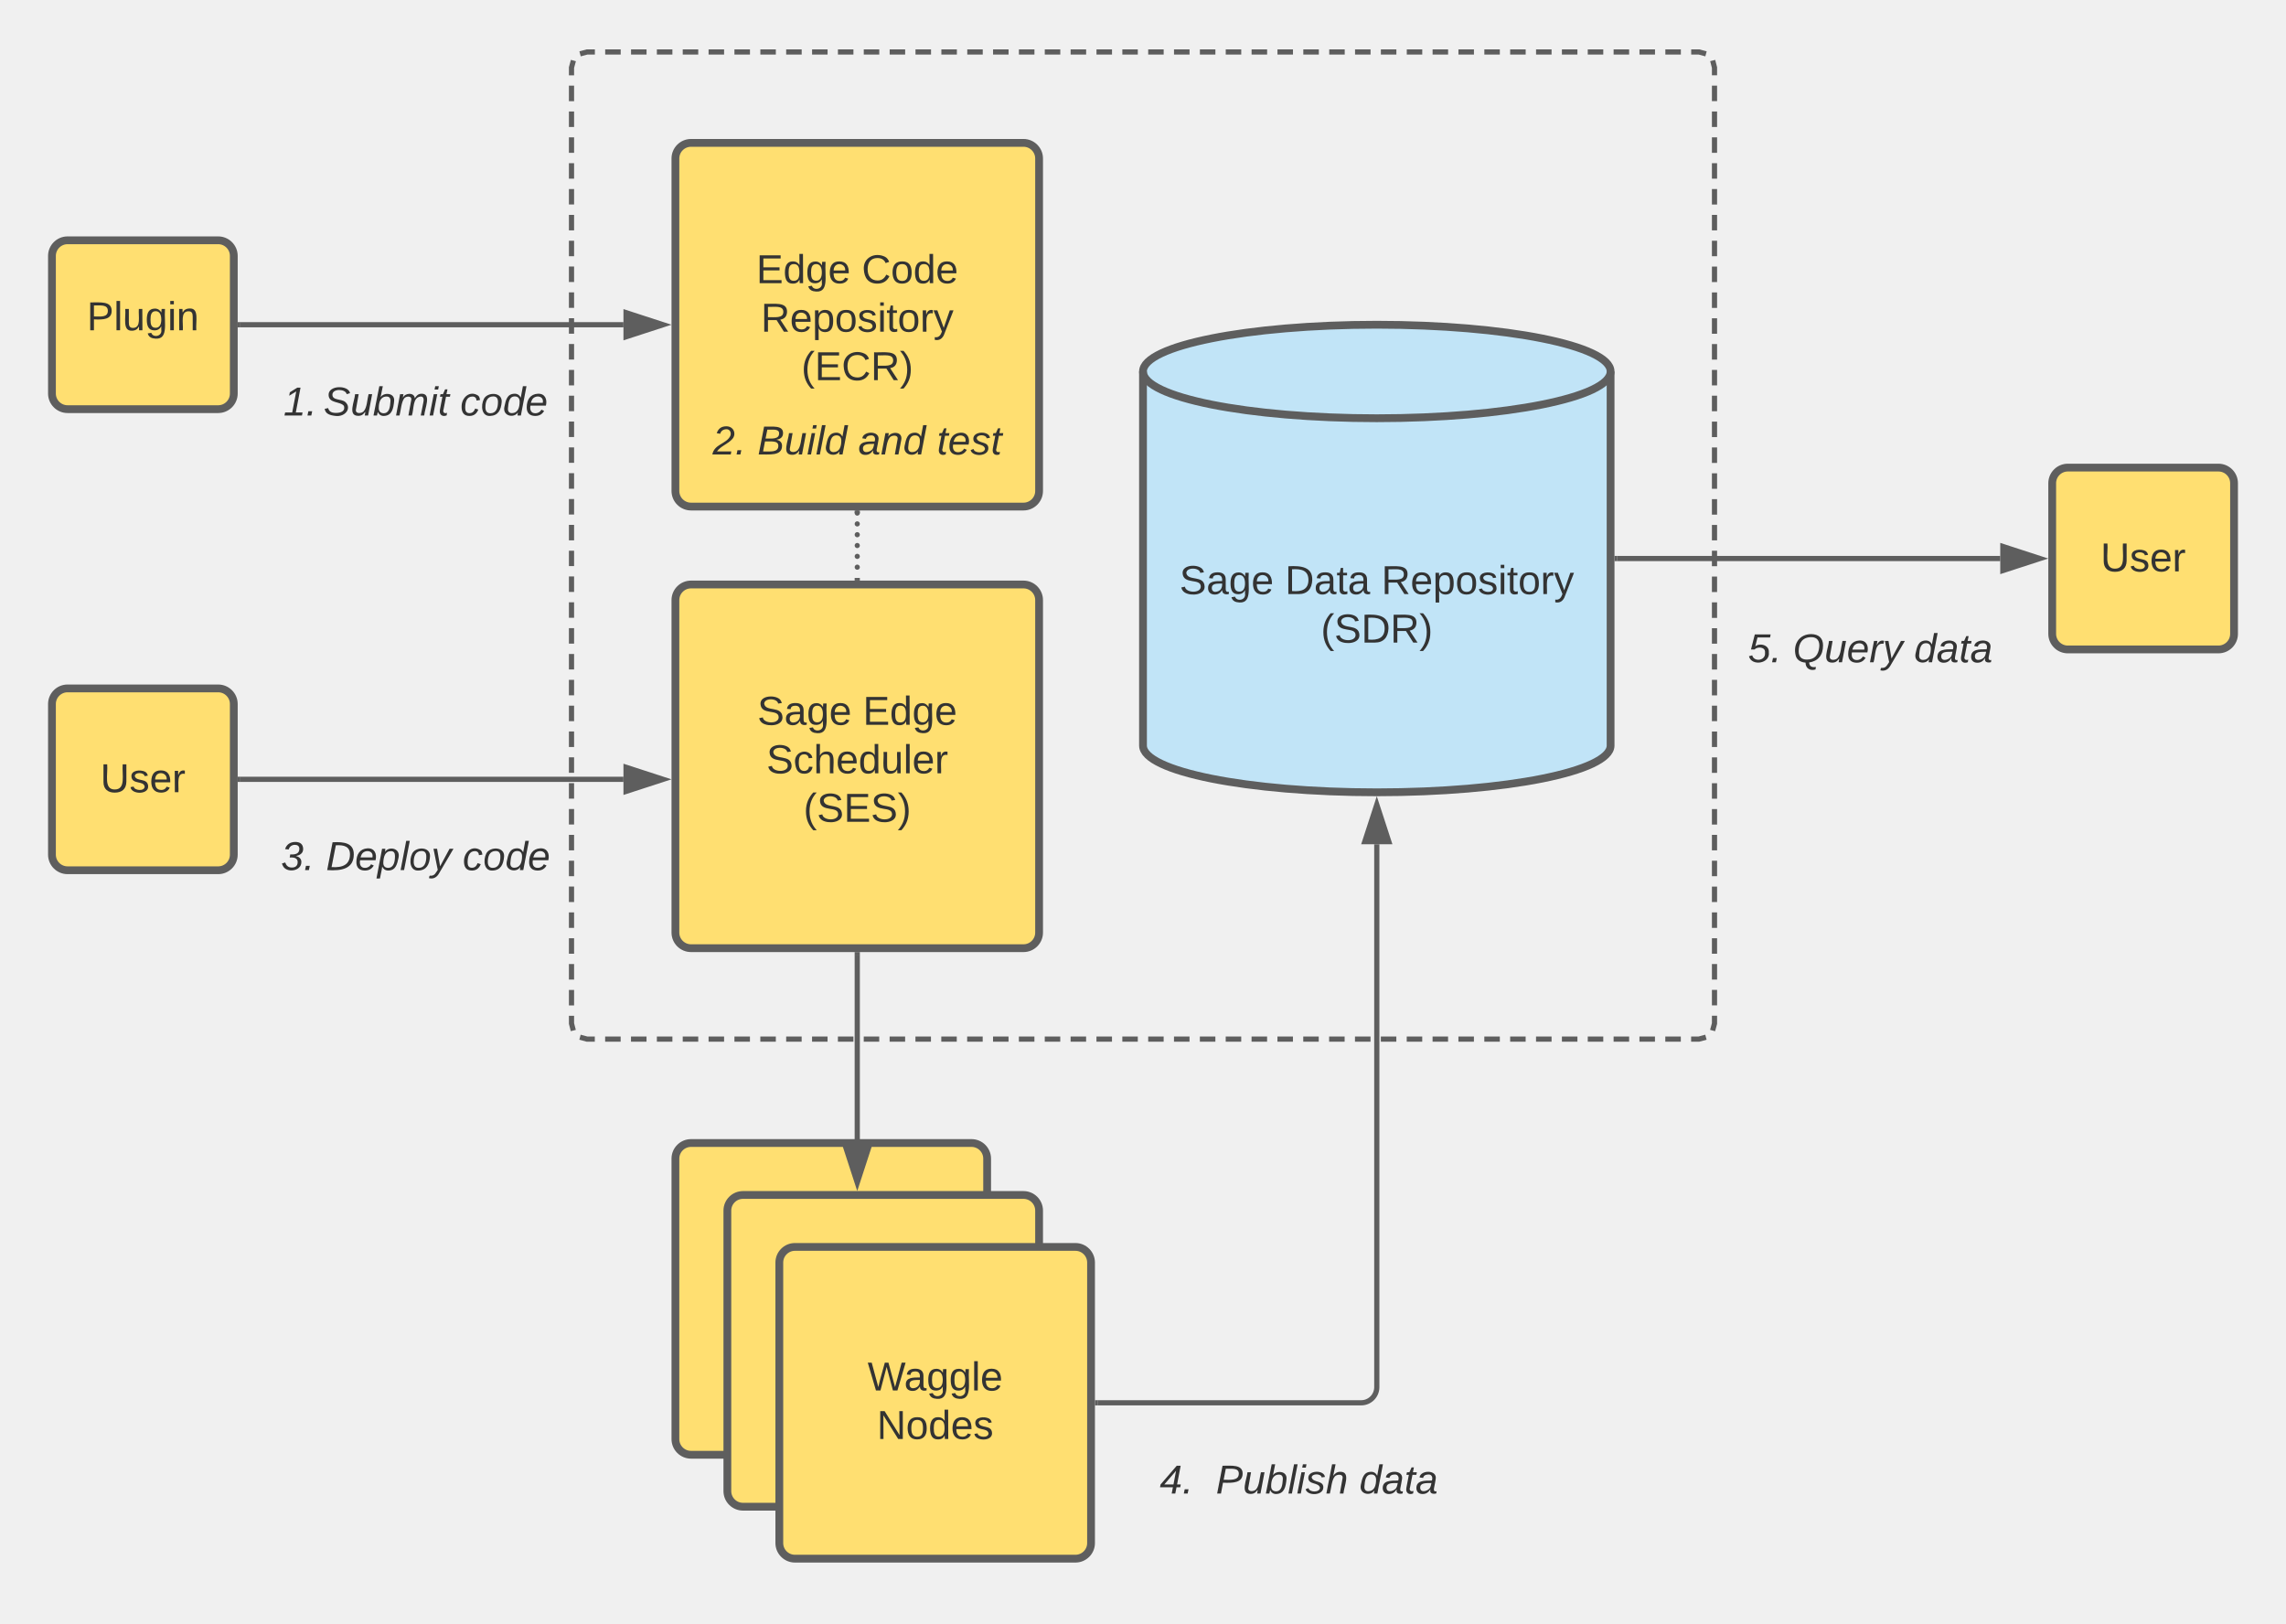
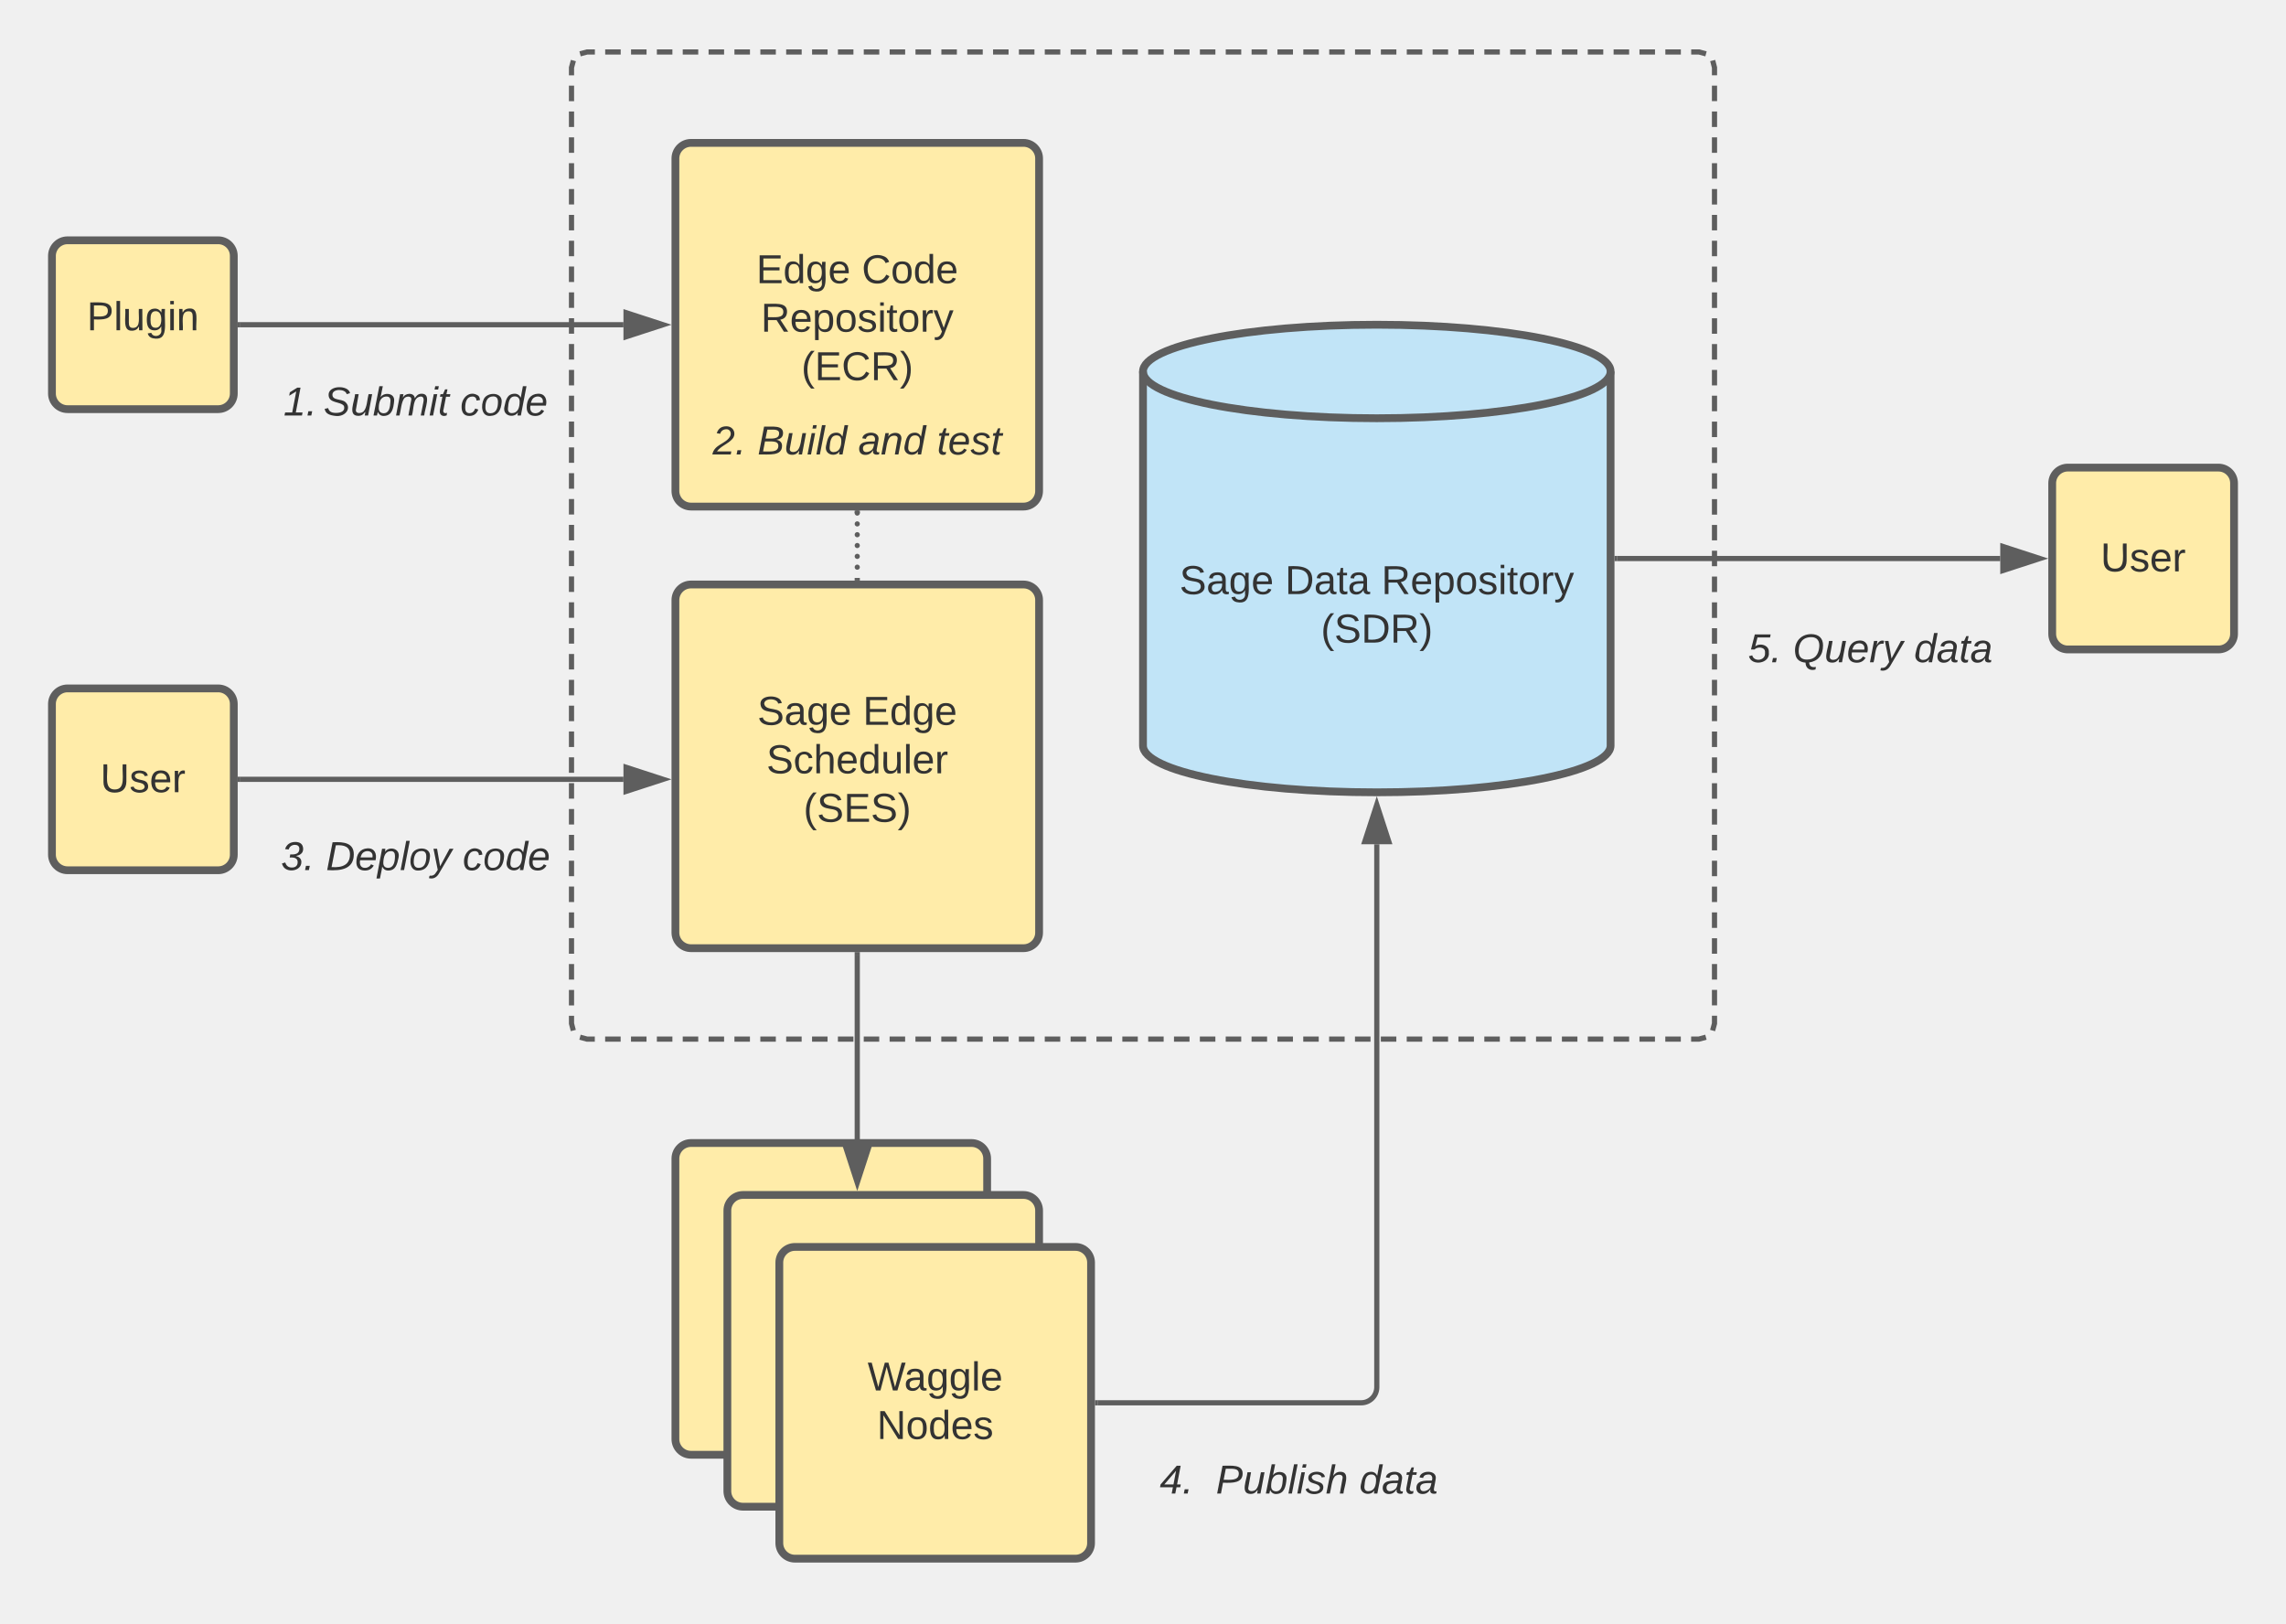
<svg xmlns="http://www.w3.org/2000/svg" xmlns:ns1="lucid" xmlns:xlink="http://www.w3.org/1999/xlink" width="880" height="625">
  <g transform="translate(-60 -60)" ns1:page-tab-id="0_0">
    <path d="M280 86c0-3.3 2.7-6 6-6h428c3.3 0 6 2.7 6 6v368c0 3.3-2.7 6-6 6H286c-3.3 0-6-2.7-6-6z" fill-opacity="0" />
    <path d="M283.3 80.73L286 80h3m3.97 0h5.97m3.98 0h5.97m3.97 0h5.98m3.98 0h5.97m3.98 0h5.97m3.98 0h5.98m4 0h5.96m3.98 0h5.97m4 0h5.97m3.98 0h5.97m3.98 0h5.97m4 0h5.96m3.98 0h5.98m3.98 0h5.97m4 0h5.96m3.97 0h5.97m3.98 0h5.98m3.98 0h5.97m3.98 0h5.97m3.98 0h5.98m3.98 0H498m4 0h5.96m3.98 0h5.98m3.98 0h5.97m3.98 0h5.97m3.98 0h5.98m3.98 0h5.97m3.98 0h5.98m4 0h5.96m3.98 0h5.97m3.97 0h5.97m4 0h5.96m3.98 0h5.97m3.98 0h5.97m4 0h5.96m3.98 0h5.97m4 0h5.97m3.98 0h5.97m3.98 0h5.97m3.98 0h5.98m3.98 0h5.98m3.98 0h5.97m3.98 0h3l2.7.73m2.57 2.57L720 86v2.98m0 3.98v5.97m0 3.98v5.98m0 3.97v5.97m0 3.98v5.97m0 3.98v5.96m0 4v5.96m0 3.98v5.97m0 3.98v5.97m0 3.98v5.97m0 3.98v5.96m0 3.98v5.97m0 3.97v5.97m0 3.97v5.98m0 3.98v5.97m0 3.98v5.97m0 3.98v5.97m0 3.98v5.96m0 3.98V268m0 4v5.96m0 3.98v5.96m0 3.98v5.97m0 3.98v5.96m0 3.97v5.97m0 3.98v5.97m0 3.96v5.97m0 3.98v5.98m0 3.98v5.96m0 3.98v5.97m0 3.98v5.97m0 3.97v5.96m0 3.98v5.97m0 4v5.95m0 3.98v5.97m0 3.98v5.97m0 3.97v5.97m0 3.97v5.97m0 3.98V454l-.73 2.7m-2.57 2.57l-2.7.73h-3m-3.97 0h-5.97m-3.98 0h-5.97m-3.97 0h-5.98m-3.98 0h-5.97m-3.98 0h-5.97m-3.98 0h-5.98m-4 0h-5.96m-3.98 0h-5.97m-4 0h-5.97m-3.98 0h-5.97m-3.98 0h-5.97m-4 0h-5.96m-3.98 0h-5.98m-3.98 0h-5.97m-4 0h-5.96m-3.97 0h-5.97m-3.98 0h-5.98m-3.98 0h-5.97m-3.98 0h-5.97m-3.98 0h-5.98m-3.98 0H502m-4 0h-5.96m-3.98 0h-5.98m-3.98 0h-5.97m-3.98 0h-5.97m-3.98 0h-5.98m-3.98 0h-5.97m-3.98 0h-5.98m-4 0h-5.96m-3.98 0h-5.97m-3.97 0h-5.97m-4 0h-5.96m-3.98 0h-5.97m-3.98 0h-5.97m-4 0h-5.96m-3.98 0h-5.97m-4 0h-5.97m-3.98 0h-5.97m-3.98 0h-5.97m-3.98 0h-5.98m-3.98 0h-5.98m-3.98 0h-5.97m-3.98 0h-3l-2.7-.73m-2.57-2.57L280 454v-2.98m0-3.98v-5.97m0-3.98v-5.98m0-3.97v-5.97m0-3.98v-5.97m0-3.98v-5.96m0-4v-5.96m0-3.98v-5.97m0-3.98v-5.97m0-3.98v-5.97m0-3.98v-5.96m0-3.98v-5.97m0-3.97v-5.97m0-3.97v-5.98m0-3.98v-5.97m0-3.98v-5.97m0-3.98v-5.97m0-3.98v-5.96m0-3.98V272m0-4v-5.96m0-3.98v-5.96m0-3.98v-5.97m0-3.98v-5.96m0-3.97v-5.97m0-3.98v-5.97m0-3.96v-5.97m0-3.98v-5.98m0-3.98v-5.96m0-3.98v-5.97m0-3.98v-5.97m0-3.97v-5.96m0-3.98v-5.97m0-4v-5.95m0-3.98v-5.97m0-3.98v-5.97m0-3.97v-5.97m0-3.97v-5.97m0-3.98V86l.73-2.7" stroke="#5e5e5e" stroke-width="2" fill="none" />
-     <path d="M320 506c0-3.3 2.7-6 6-6h108c3.3 0 6 2.7 6 6v108c0 3.3-2.7 6-6 6H326c-3.3 0-6-2.7-6-6z" stroke="#5e5e5e" stroke-width="3" fill="#ffdf71" />
+     <path d="M320 506c0-3.3 2.7-6 6-6h108c3.3 0 6 2.7 6 6v108c0 3.3-2.7 6-6 6H326c-3.3 0-6-2.7-6-6z" stroke="#5e5e5e" stroke-width="3" fill="#ffeca9" />
    <use xlink:href="#a" transform="matrix(1,0,0,1,325,505) translate(34.66049 59.02778)" />
-     <path d="M340 526c0-3.3 2.7-6 6-6h108c3.3 0 6 2.7 6 6v108c0 3.3-2.7 6-6 6H346c-3.3 0-6-2.7-6-6z" stroke="#5e5e5e" stroke-width="3" fill="#ffdf71" />
+     <path d="M340 526c0-3.3 2.7-6 6-6h108c3.3 0 6 2.7 6 6v108c0 3.3-2.7 6-6 6H346c-3.3 0-6-2.7-6-6z" stroke="#5e5e5e" stroke-width="3" fill="#ffeca9" />
    <use xlink:href="#a" transform="matrix(1,0,0,1,345,525) translate(34.66049 59.02778)" />
    <path d="M680 347c0 9.94-40.3 18-90 18s-90-8.06-90-18V203c0-9.94 40.3-18 90-18s90 8.06 90 18z" stroke="#5e5e5e" stroke-width="3" fill="#c1e4f7" />
    <path d="M680 203c0 9.94-40.3 18-90 18s-90-8.06-90-18" stroke="#5e5e5e" stroke-width="3" fill="none" />
    <use xlink:href="#b" transform="matrix(1,0,0,1,505,226) translate(9.037037 62.69444)" />
    <use xlink:href="#c" transform="matrix(1,0,0,1,505,226) translate(49.65432 62.69444)" />
    <use xlink:href="#d" transform="matrix(1,0,0,1,505,226) translate(86.7716 62.69444)" />
    <use xlink:href="#e" transform="matrix(1,0,0,1,505,226) translate(63.48148 81.36111)" />
-     <path d="M360 546c0-3.3 2.7-6 6-6h108c3.3 0 6 2.7 6 6v108c0 3.3-2.7 6-6 6H366c-3.3 0-6-2.7-6-6z" stroke="#5e5e5e" stroke-width="3" fill="#ffdf71" />
+     <path d="M360 546c0-3.3 2.7-6 6-6h108c3.3 0 6 2.7 6 6v108c0 3.3-2.7 6-6 6H366c-3.3 0-6-2.7-6-6z" stroke="#5e5e5e" stroke-width="3" fill="#ffeca9" />
    <use xlink:href="#f" transform="matrix(1,0,0,1,365,545) translate(28.96605 50.25694)" />
    <use xlink:href="#g" transform="matrix(1,0,0,1,365,545) translate(32.55247 68.92361)" />
-     <path d="M80 158.5c0-3.3 2.7-6 6-6h58c3.3 0 6 2.7 6 6v53c0 3.3-2.7 6-6 6H86c-3.3 0-6-2.7-6-6z" stroke="#5e5e5e" stroke-width="3" fill="#ffdf71" />
+     <path d="M80 158.5c0-3.3 2.7-6 6-6h58c3.3 0 6 2.7 6 6v53c0 3.3-2.7 6-6 6H86c-3.3 0-6-2.7-6-6z" stroke="#5e5e5e" stroke-width="3" fill="#ffeca9" />
    <use xlink:href="#h" transform="matrix(1,0,0,1,85,157.5) translate(8.438272 29.63194)" />
-     <path d="M80 331c0-3.3 2.7-6 6-6h58c3.3 0 6 2.7 6 6v58c0 3.3-2.7 6-6 6H86c-3.3 0-6-2.7-6-6z" stroke="#5e5e5e" stroke-width="3" fill="#ffdf71" />
+     <path d="M80 331c0-3.3 2.7-6 6-6h58c3.3 0 6 2.7 6 6v58c0 3.3-2.7 6-6 6H86c-3.3 0-6-2.7-6-6z" stroke="#5e5e5e" stroke-width="3" fill="#ffeca9" />
    <use xlink:href="#i" transform="matrix(1,0,0,1,85,330) translate(13.62346 34.94444)" />
    <path d="M140 191c0-3.3 2.7-6 6-6h148c3.3 0 6 2.7 6 6v53c0 3.3-2.7 6-6 6H146c-3.3 0-6-2.7-6-6z" stroke="#000" stroke-opacity="0" stroke-width="3" fill="#fff" fill-opacity="0" />
    <use xlink:href="#j" transform="matrix(1,0,0,1,145,190) translate(24.11728 29.94444)" />
    <use xlink:href="#k" transform="matrix(1,0,0,1,145,190) translate(35.2284 29.94444)" />
    <use xlink:href="#l" transform="matrix(1,0,0,1,145,190) translate(39.54938 29.94444)" />
    <use xlink:href="#m" transform="matrix(1,0,0,1,145,190) translate(92.17901 29.94444)" />
-     <path d="M320 121c0-3.3 2.7-6 6-6h128c3.3 0 6 2.7 6 6v128c0 3.3-2.7 6-6 6H326c-3.3 0-6-2.7-6-6z" stroke="#5e5e5e" stroke-width="3" fill="#ffdf71" />
+     <path d="M320 121c0-3.3 2.7-6 6-6h128c3.3 0 6 2.7 6 6v128c0 3.3-2.7 6-6 6H326c-3.3 0-6-2.7-6-6z" stroke="#5e5e5e" stroke-width="3" fill="#ffeca9" />
    <use xlink:href="#n" transform="matrix(1,0,0,1,325,120) translate(26.13272 49.00694)" />
    <use xlink:href="#o" transform="matrix(1,0,0,1,325,120) translate(66.75 49.00694)" />
    <use xlink:href="#p" transform="matrix(1,0,0,1,325,120) translate(27.90432 67.67361)" />
    <use xlink:href="#q" transform="matrix(1,0,0,1,325,120) translate(43.48148 86.34028)" />
-     <path d="M320 291c0-3.3 2.7-6 6-6h128c3.3 0 6 2.7 6 6v128c0 3.3-2.7 6-6 6H326c-3.3 0-6-2.7-6-6z" stroke="#5e5e5e" stroke-width="3" fill="#ffdf71" />
+     <path d="M320 291c0-3.3 2.7-6 6-6h128c3.3 0 6 2.7 6 6v128c0 3.3-2.7 6-6 6H326c-3.3 0-6-2.7-6-6z" stroke="#5e5e5e" stroke-width="3" fill="#ffeca9" />
    <use xlink:href="#b" transform="matrix(1,0,0,1,325,290) translate(26.54321 49.00694)" />
    <use xlink:href="#r" transform="matrix(1,0,0,1,325,290) translate(67.16049 49.00694)" />
    <use xlink:href="#s" transform="matrix(1,0,0,1,325,290) translate(30.04321 67.67361)" />
    <use xlink:href="#t" transform="matrix(1,0,0,1,325,290) translate(44.30247 86.34028)" />
    <path d="M482.5 600H584c3.3 0 6-2.7 6-6V385" stroke="#5e5e5e" stroke-width="2" fill="none" />
    <path d="M482.53 601h-1.03v-2h1.03z" fill="#5e5e5e" />
    <path d="M590 369.74l4.64 14.26h-9.28z" stroke="#5e5e5e" stroke-width="2" fill="#5e5e5e" />
    <path d="M152.5 185H300" stroke="#5e5e5e" stroke-width="2" fill="none" />
    <path d="M152.53 186h-1.03v-2h1.03z" fill="#5e5e5e" />
    <path d="M315.26 185L301 189.64v-9.28z" stroke="#5e5e5e" stroke-width="2" fill="#5e5e5e" />
    <path d="M390 427.5V500" stroke="#5e5e5e" stroke-width="2" fill="none" />
    <path d="M391 427.53h-2v-1.03h2z" fill="#5e5e5e" />
    <path d="M390 515.26L385.36 501h9.28z" stroke="#5e5e5e" stroke-width="2" fill="#5e5e5e" />
    <path d="M152.5 360H300" stroke="#5e5e5e" stroke-width="2" fill="none" />
    <path d="M152.53 361h-1.03v-2h1.03z" fill="#5e5e5e" />
    <path d="M315.26 360L301 364.64v-9.28z" stroke="#5e5e5e" stroke-width="2" fill="#5e5e5e" />
    <path d="M140 366c0-3.3 2.7-6 6-6h148c3.3 0 6 2.7 6 6v53c0 3.3-2.7 6-6 6H146c-3.3 0-6-2.7-6-6z" stroke="#000" stroke-opacity="0" stroke-width="3" fill="#fff" fill-opacity="0" />
    <use xlink:href="#u" transform="matrix(1,0,0,1,145,365) translate(23.19136 29.94444)" />
    <use xlink:href="#v" transform="matrix(1,0,0,1,145,365) translate(40.47531 29.94444)" />
    <use xlink:href="#w" transform="matrix(1,0,0,1,145,365) translate(93.10494 29.94444)" />
    <path d="M310 206c0-3.3 2.7-6 6-6h148c3.3 0 6 2.7 6 6v53c0 3.3-2.7 6-6 6H316c-3.3 0-6-2.7-6-6z" stroke="#000" stroke-opacity="0" stroke-width="3" fill="#fff" fill-opacity="0" />
    <g>
      <use xlink:href="#x" transform="matrix(1,0,0,1,315,205) translate(19.30247 29.94444)" />
      <use xlink:href="#y" transform="matrix(1,0,0,1,315,205) translate(36.58642 29.94444)" />
      <use xlink:href="#z" transform="matrix(1,0,0,1,315,205) translate(75.38889 29.94444)" />
      <use xlink:href="#A" transform="matrix(1,0,0,1,315,205) translate(105.6358 29.94444)" />
    </g>
    <path d="M480 606c0-3.3 2.7-6 6-6h148c3.3 0 6 2.7 6 6v53c0 3.3-2.7 6-6 6H486c-3.3 0-6-2.7-6-6z" stroke="#000" stroke-opacity="0" stroke-width="3" fill="#fff" fill-opacity="0" />
    <g>
      <use xlink:href="#B" transform="matrix(1,0,0,1,485,605) translate(21.46296 29.94444)" />
      <use xlink:href="#C" transform="matrix(1,0,0,1,485,605) translate(43.0679 29.94444)" />
      <use xlink:href="#D" transform="matrix(1,0,0,1,485,605) translate(98.29012 29.94444)" />
    </g>
-     <path d="M850 246c0-3.3 2.7-6 6-6h58c3.3 0 6 2.7 6 6v58c0 3.3-2.7 6-6 6h-58c-3.3 0-6-2.7-6-6z" stroke="#5e5e5e" stroke-width="3" fill="#ffdf71" />
+     <path d="M850 246c0-3.3 2.7-6 6-6h58c3.3 0 6 2.7 6 6v58c0 3.3-2.7 6-6 6h-58c-3.3 0-6-2.7-6-6z" stroke="#5e5e5e" stroke-width="3" fill="#ffeca9" />
    <g>
      <use xlink:href="#E" transform="matrix(1,0,0,1,855,245) translate(13.62346 34.94444)" />
    </g>
    <path d="M682.5 275H830" stroke="#5e5e5e" stroke-width="2" fill="none" />
    <path d="M682.53 276h-1.03v-2h1.03z" fill="#5e5e5e" />
    <path d="M845.26 275L831 279.64v-9.28z" stroke="#5e5e5e" stroke-width="2" fill="#5e5e5e" />
    <path d="M700 286c0-3.3 2.7-6 6-6h148c3.3 0 6 2.7 6 6v53c0 3.3-2.7 6-6 6H706c-3.3 0-6-2.7-6-6z" stroke="#000" stroke-opacity="0" stroke-width="3" fill="#fff" fill-opacity="0" />
    <g>
      <use xlink:href="#F" transform="matrix(1,0,0,1,705,285) translate(27.92284 29.94444)" />
      <use xlink:href="#G" transform="matrix(1,0,0,1,705,285) translate(45.20679 29.94444)" />
      <use xlink:href="#D" transform="matrix(1,0,0,1,705,285) translate(91.83025 29.94444)" />
    </g>
    <path d="M391 257.5c0 .55-.45 1-1 1s-1-.45-1-1 .45-1 1-1 1 .45 1 1zm0 4.17c0 .55-.45 1-1 1s-1-.45-1-1c0-.56.45-1 1-1s1 .44 1 1zm0 4.16c0 .56-.45 1-1 1s-1-.44-1-1c0-.55.45-1 1-1s1 .45 1 1zm0 4.17c0 .55-.45 1-1 1s-1-.45-1-1 .45-1 1-1 1 .45 1 1zm0 4.17c0 .55-.45 1-1 1s-1-.45-1-1c0-.56.45-1 1-1s1 .44 1 1zm0 4.16c0 .56-.45 1-1 1s-1-.44-1-1c0-.55.45-1 1-1s1 .45 1 1z" fill="#5e5e5e" />
    <path d="M391 257.53h-2v-1.03h2zM391 283.5h-2v-1.03h2z" fill="#5e5e5e" />
    <defs>
      <path fill="#333" d="M127-220V0H93v-220H8v-28h204v28h-85" id="H" />
      <path fill="#333" d="M100-194c63 0 86 42 84 106H49c0 40 14 67 53 68 26 1 43-12 49-29l28 8c-11 28-37 45-77 45C44 4 14-33 15-96c1-61 26-98 85-98zm52 81c6-60-76-77-97-28-3 7-6 17-6 28h103" id="I" />
      <path fill="#333" d="M141 0L90-78 38 0H4l68-98-65-92h35l48 74 47-74h35l-64 92 68 98h-35" id="J" />
      <path fill="#333" d="M59-47c-2 24 18 29 38 22v24C64 9 27 4 27-40v-127H5v-23h24l9-43h21v43h35v23H59v120" id="K" />
      <g id="a">
        <use transform="matrix(0.0617284,0,0,0.0617284,0,0)" xlink:href="#H" />
        <use transform="matrix(0.0617284,0,0,0.0617284,11.04938,0)" xlink:href="#I" />
        <use transform="matrix(0.0617284,0,0,0.0617284,23.39506,0)" xlink:href="#J" />
        <use transform="matrix(0.0617284,0,0,0.0617284,34.50617,0)" xlink:href="#K" />
      </g>
      <path fill="#333" d="M185-189c-5-48-123-54-124 2 14 75 158 14 163 119 3 78-121 87-175 55-17-10-28-26-33-46l33-7c5 56 141 63 141-1 0-78-155-14-162-118-5-82 145-84 179-34 5 7 8 16 11 25" id="L" />
      <path fill="#333" d="M141-36C126-15 110 5 73 4 37 3 15-17 15-53c-1-64 63-63 125-63 3-35-9-54-41-54-24 1-41 7-42 31l-33-3c5-37 33-52 76-52 45 0 72 20 72 64v82c-1 20 7 32 28 27v20c-31 9-61-2-59-35zM48-53c0 20 12 33 32 33 41-3 63-29 60-74-43 2-92-5-92 41" id="M" />
      <path fill="#333" d="M177-190C167-65 218 103 67 71c-23-6-38-20-44-43l32-5c15 47 100 32 89-28v-30C133-14 115 1 83 1 29 1 15-40 15-95c0-56 16-97 71-98 29-1 48 16 59 35 1-10 0-23 2-32h30zM94-22c36 0 50-32 50-73 0-42-14-75-50-75-39 0-46 34-46 75s6 73 46 73" id="N" />
      <g id="b">
        <use transform="matrix(0.04320988,0,0,0.04320988,0,0)" xlink:href="#L" />
        <use transform="matrix(0.04320988,0,0,0.04320988,10.37037,0)" xlink:href="#M" />
        <use transform="matrix(0.04320988,0,0,0.04320988,19.01235,0)" xlink:href="#N" />
        <use transform="matrix(0.04320988,0,0,0.04320988,27.65432,0)" xlink:href="#I" />
      </g>
      <path fill="#333" d="M30-248c118-7 216 8 213 122C240-48 200 0 122 0H30v-248zM63-27c89 8 146-16 146-99s-60-101-146-95v194" id="O" />
      <g id="c">
        <use transform="matrix(0.04320988,0,0,0.04320988,0,0)" xlink:href="#O" />
        <use transform="matrix(0.04320988,0,0,0.04320988,11.19136,0)" xlink:href="#M" />
        <use transform="matrix(0.04320988,0,0,0.04320988,19.83333,0)" xlink:href="#K" />
        <use transform="matrix(0.04320988,0,0,0.04320988,24.15432,0)" xlink:href="#M" />
      </g>
      <path fill="#333" d="M233-177c-1 41-23 64-60 70L243 0h-38l-65-103H63V0H30v-248c88 3 205-21 203 71zM63-129c60-2 137 13 137-47 0-61-80-42-137-45v92" id="P" />
      <path fill="#333" d="M115-194c55 1 70 41 70 98S169 2 115 4C84 4 66-9 55-30l1 105H24l-1-265h31l2 30c10-21 28-34 59-34zm-8 174c40 0 45-34 45-75s-6-73-45-74c-42 0-51 32-51 76 0 43 10 73 51 73" id="Q" />
      <path fill="#333" d="M100-194c62-1 85 37 85 99 1 63-27 99-86 99S16-35 15-95c0-66 28-99 85-99zM99-20c44 1 53-31 53-75 0-43-8-75-51-75s-53 32-53 75 10 74 51 75" id="R" />
      <path fill="#333" d="M135-143c-3-34-86-38-87 0 15 53 115 12 119 90S17 21 10-45l28-5c4 36 97 45 98 0-10-56-113-15-118-90-4-57 82-63 122-42 12 7 21 19 24 35" id="S" />
      <path fill="#333" d="M24-231v-30h32v30H24zM24 0v-190h32V0H24" id="T" />
      <path fill="#333" d="M114-163C36-179 61-72 57 0H25l-1-190h30c1 12-1 29 2 39 6-27 23-49 58-41v29" id="U" />
      <path fill="#333" d="M179-190L93 31C79 59 56 82 12 73V49c39 6 53-20 64-50L1-190h34L92-34l54-156h33" id="V" />
      <g id="d">
        <use transform="matrix(0.04320988,0,0,0.04320988,0,0)" xlink:href="#P" />
        <use transform="matrix(0.04320988,0,0,0.04320988,11.19136,0)" xlink:href="#I" />
        <use transform="matrix(0.04320988,0,0,0.04320988,19.83333,0)" xlink:href="#Q" />
        <use transform="matrix(0.04320988,0,0,0.04320988,28.47531,0)" xlink:href="#R" />
        <use transform="matrix(0.04320988,0,0,0.04320988,37.11728,0)" xlink:href="#S" />
        <use transform="matrix(0.04320988,0,0,0.04320988,44.89506,0)" xlink:href="#T" />
        <use transform="matrix(0.04320988,0,0,0.04320988,48.30864,0)" xlink:href="#K" />
        <use transform="matrix(0.04320988,0,0,0.04320988,52.62963,0)" xlink:href="#R" />
        <use transform="matrix(0.04320988,0,0,0.04320988,61.2716,0)" xlink:href="#U" />
        <use transform="matrix(0.04320988,0,0,0.04320988,66.41358,0)" xlink:href="#V" />
      </g>
      <path fill="#333" d="M87 75C49 33 22-17 22-94c0-76 28-126 65-167h31c-38 41-64 92-64 168S80 34 118 75H87" id="W" />
      <path fill="#333" d="M33-261c38 41 65 92 65 168S71 34 33 75H2C39 34 66-17 66-93S39-220 2-261h31" id="X" />
      <g id="e">
        <use transform="matrix(0.04320988,0,0,0.04320988,0,0)" xlink:href="#W" />
        <use transform="matrix(0.04320988,0,0,0.04320988,5.141975,0)" xlink:href="#L" />
        <use transform="matrix(0.04320988,0,0,0.04320988,15.51235,0)" xlink:href="#O" />
        <use transform="matrix(0.04320988,0,0,0.04320988,26.7037,0)" xlink:href="#P" />
        <use transform="matrix(0.04320988,0,0,0.04320988,37.89506,0)" xlink:href="#X" />
      </g>
      <path fill="#333" d="M266 0h-40l-56-210L115 0H75L2-248h35L96-30l15-64 43-154h32l59 218 59-218h35" id="Y" />
      <path fill="#333" d="M24 0v-261h32V0H24" id="Z" />
      <g id="f">
        <use transform="matrix(0.04320988,0,0,0.04320988,0,0)" xlink:href="#Y" />
        <use transform="matrix(0.04320988,0,0,0.04320988,14.08642,0)" xlink:href="#M" />
        <use transform="matrix(0.04320988,0,0,0.04320988,22.7284,0)" xlink:href="#N" />
        <use transform="matrix(0.04320988,0,0,0.04320988,31.37037,0)" xlink:href="#N" />
        <use transform="matrix(0.04320988,0,0,0.04320988,40.01235,0)" xlink:href="#Z" />
        <use transform="matrix(0.04320988,0,0,0.04320988,43.42593,0)" xlink:href="#I" />
      </g>
      <path fill="#333" d="M190 0L58-211 59 0H30v-248h39L202-35l-2-213h31V0h-41" id="aa" />
      <path fill="#333" d="M85-194c31 0 48 13 60 33l-1-100h32l1 261h-30c-2-10 0-23-3-31C134-8 116 4 85 4 32 4 16-35 15-94c0-66 23-100 70-100zm9 24c-40 0-46 34-46 75 0 40 6 74 45 74 42 0 51-32 51-76 0-42-9-74-50-73" id="ab" />
      <g id="g">
        <use transform="matrix(0.04320988,0,0,0.04320988,0,0)" xlink:href="#aa" />
        <use transform="matrix(0.04320988,0,0,0.04320988,11.19136,0)" xlink:href="#R" />
        <use transform="matrix(0.04320988,0,0,0.04320988,19.83333,0)" xlink:href="#ab" />
        <use transform="matrix(0.04320988,0,0,0.04320988,28.47531,0)" xlink:href="#I" />
        <use transform="matrix(0.04320988,0,0,0.04320988,37.11728,0)" xlink:href="#S" />
      </g>
      <path fill="#333" d="M30-248c87 1 191-15 191 75 0 78-77 80-158 76V0H30v-248zm33 125c57 0 124 11 124-50 0-59-68-47-124-48v98" id="ac" />
      <path fill="#333" d="M84 4C-5 8 30-112 23-190h32v120c0 31 7 50 39 49 72-2 45-101 50-169h31l1 190h-30c-1-10 1-25-2-33-11 22-28 36-60 37" id="ad" />
      <path fill="#333" d="M117-194c89-4 53 116 60 194h-32v-121c0-31-8-49-39-48C34-167 62-67 57 0H25l-1-190h30c1 10-1 24 2 32 11-22 29-35 61-36" id="ae" />
      <g id="h">
        <use transform="matrix(0.04320988,0,0,0.04320988,0,0)" xlink:href="#ac" />
        <use transform="matrix(0.04320988,0,0,0.04320988,10.37037,0)" xlink:href="#Z" />
        <use transform="matrix(0.04320988,0,0,0.04320988,13.78395,0)" xlink:href="#ad" />
        <use transform="matrix(0.04320988,0,0,0.04320988,22.42593,0)" xlink:href="#N" />
        <use transform="matrix(0.04320988,0,0,0.04320988,31.0679,0)" xlink:href="#T" />
        <use transform="matrix(0.04320988,0,0,0.04320988,34.48148,0)" xlink:href="#ae" />
      </g>
      <path fill="#333" d="M232-93c-1 65-40 97-104 97C67 4 28-28 28-90v-158h33c8 89-33 224 67 224 102 0 64-133 71-224h33v155" id="af" />
      <g id="i">
        <use transform="matrix(0.04320988,0,0,0.04320988,0,0)" xlink:href="#af" />
        <use transform="matrix(0.04320988,0,0,0.04320988,11.19136,0)" xlink:href="#S" />
        <use transform="matrix(0.04320988,0,0,0.04320988,18.96914,0)" xlink:href="#I" />
        <use transform="matrix(0.04320988,0,0,0.04320988,27.61111,0)" xlink:href="#U" />
      </g>
      <path fill="#333" d="M9 0l6-27h63l36-188-63 39 6-31 66-41h29L110-27h60l-5 27H9" id="ag" />
      <path fill="#333" d="M14 0l8-38h34L48 0H14" id="ah" />
      <g id="j">
        <use transform="matrix(0.04320988,0,0,0.04320988,0,0)" xlink:href="#ag" />
        <use transform="matrix(0.04320988,0,0,0.04320988,8.641975,0)" xlink:href="#ah" />
      </g>
      <path fill="#333" d="M194-120c59 52 2 134-86 124-53-6-90-18-98-63l31-7c8 30 29 43 70 43 46 0 84-17 71-62-32-43-135-20-137-98-3-89 178-90 191-16l-30 9c-8-48-127-53-127 5 0 53 81 35 115 65" id="ai" />
      <path fill="#333" d="M67 3c-93-2-31-127-26-193h32L48-50c-3 39 53 32 70 12 30-34 30-101 43-152h32L157 0h-30c1-10 6-24 4-33-14 20-29 37-64 36" id="aj" />
      <path fill="#333" d="M68-162c25-46 127-43 121 31C183-60 169 1 98 4 69 5 53-11 43-31L36 0H5l52-261h31zm88 36c2-27-9-43-34-43-55 0-70 51-70 103 0 29 15 45 43 46 52 0 58-58 61-106" id="ak" />
      <path fill="#333" d="M248-111c6-24 9-61-24-58-72 9-57 108-77 169h-31l26-142c3-37-50-30-64-10C52-115 50-51 37 0H6l36-190h30c-1 10-6 24-4 32 13-43 101-52 105 5 13-22 29-41 61-41 90 0 28 129 23 194h-31" id="al" />
      <path fill="#333" d="M50-231l6-30h32l-6 30H50zM6 0l37-190h31L37 0H6" id="am" />
      <path fill="#333" d="M51-54c-9 22 5 41 31 30L79-1C43 14 10-4 19-52l22-115H19l5-23h22l19-43h21l-9 43h35l-4 23H73" id="an" />
      <g id="l">
        <use transform="matrix(0.04320988,0,0,0.04320988,0,0)" xlink:href="#ai" />
        <use transform="matrix(0.04320988,0,0,0.04320988,10.37037,0)" xlink:href="#aj" />
        <use transform="matrix(0.04320988,0,0,0.04320988,19.01235,0)" xlink:href="#ak" />
        <use transform="matrix(0.04320988,0,0,0.04320988,27.65432,0)" xlink:href="#al" />
        <use transform="matrix(0.04320988,0,0,0.04320988,40.57407,0)" xlink:href="#am" />
        <use transform="matrix(0.04320988,0,0,0.04320988,43.98765,0)" xlink:href="#an" />
      </g>
      <path fill="#333" d="M44-68c0 29 11 47 38 47 30 0 42-19 51-41l28 9C148-21 126 4 82 4 31 4 10-29 12-85c3-77 74-140 146-93 12 8 15 23 18 40l-31 5c-1-22-13-36-36-36-52 0-65 49-65 101" id="ao" />
      <path fill="#333" d="M30-147c31-64 166-65 159 27C183-49 158 1 86 4 9 8 1-88 30-147zM88-20c53 0 68-48 68-100 0-31-11-51-44-50-52 1-68 46-68 97 0 32 13 53 44 53" id="ap" />
      <path fill="#333" d="M133-28C103 26-5 8 13-77c13-62 24-115 90-117 29-1 46 15 56 35l19-102h32L160 0h-30zM45-64c-2 27 10 43 35 43 54-1 69-50 69-103 0-29-15-46-42-46-53-1-58 58-62 106" id="aq" />
      <path fill="#333" d="M111-194c62-3 86 47 72 106H45c-7 38 6 69 45 68 27-1 43-14 53-32l24 11C152-15 129 4 87 4 38 3 12-23 12-71c0-70 32-119 99-123zm44 81c14-66-71-72-95-28-4 8-8 17-11 28h106" id="ar" />
      <g id="m">
        <use transform="matrix(0.04320988,0,0,0.04320988,0,0)" xlink:href="#ao" />
        <use transform="matrix(0.04320988,0,0,0.04320988,7.777778,0)" xlink:href="#ap" />
        <use transform="matrix(0.04320988,0,0,0.04320988,16.41975,0)" xlink:href="#aq" />
        <use transform="matrix(0.04320988,0,0,0.04320988,25.06173,0)" xlink:href="#ar" />
      </g>
      <path fill="#333" d="M30 0v-248h187v28H63v79h144v27H63v87h162V0H30" id="as" />
      <g id="n">
        <use transform="matrix(0.04320988,0,0,0.04320988,0,0)" xlink:href="#as" />
        <use transform="matrix(0.04320988,0,0,0.04320988,10.37037,0)" xlink:href="#ab" />
        <use transform="matrix(0.04320988,0,0,0.04320988,19.01235,0)" xlink:href="#N" />
        <use transform="matrix(0.04320988,0,0,0.04320988,27.65432,0)" xlink:href="#I" />
      </g>
      <path fill="#333" d="M212-179c-10-28-35-45-73-45-59 0-87 40-87 99 0 60 29 101 89 101 43 0 62-24 78-52l27 14C228-24 195 4 139 4 59 4 22-46 18-125c-6-104 99-153 187-111 19 9 31 26 39 46" id="at" />
      <g id="o">
        <use transform="matrix(0.04320988,0,0,0.04320988,0,0)" xlink:href="#at" />
        <use transform="matrix(0.04320988,0,0,0.04320988,11.19136,0)" xlink:href="#R" />
        <use transform="matrix(0.04320988,0,0,0.04320988,19.83333,0)" xlink:href="#ab" />
        <use transform="matrix(0.04320988,0,0,0.04320988,28.47531,0)" xlink:href="#I" />
      </g>
      <g id="p">
        <use transform="matrix(0.04320988,0,0,0.04320988,0,0)" xlink:href="#P" />
        <use transform="matrix(0.04320988,0,0,0.04320988,11.19136,0)" xlink:href="#I" />
        <use transform="matrix(0.04320988,0,0,0.04320988,19.83333,0)" xlink:href="#Q" />
        <use transform="matrix(0.04320988,0,0,0.04320988,28.47531,0)" xlink:href="#R" />
        <use transform="matrix(0.04320988,0,0,0.04320988,37.11728,0)" xlink:href="#S" />
        <use transform="matrix(0.04320988,0,0,0.04320988,44.89506,0)" xlink:href="#T" />
        <use transform="matrix(0.04320988,0,0,0.04320988,48.30864,0)" xlink:href="#K" />
        <use transform="matrix(0.04320988,0,0,0.04320988,52.62963,0)" xlink:href="#R" />
        <use transform="matrix(0.04320988,0,0,0.04320988,61.2716,0)" xlink:href="#U" />
        <use transform="matrix(0.04320988,0,0,0.04320988,66.41358,0)" xlink:href="#V" />
      </g>
      <g id="q">
        <use transform="matrix(0.04320988,0,0,0.04320988,0,0)" xlink:href="#W" />
        <use transform="matrix(0.04320988,0,0,0.04320988,5.141975,0)" xlink:href="#as" />
        <use transform="matrix(0.04320988,0,0,0.04320988,15.51235,0)" xlink:href="#at" />
        <use transform="matrix(0.04320988,0,0,0.04320988,26.7037,0)" xlink:href="#P" />
        <use transform="matrix(0.04320988,0,0,0.04320988,37.89506,0)" xlink:href="#X" />
      </g>
      <g id="r">
        <use transform="matrix(0.04320988,0,0,0.04320988,0,0)" xlink:href="#as" />
        <use transform="matrix(0.04320988,0,0,0.04320988,10.37037,0)" xlink:href="#ab" />
        <use transform="matrix(0.04320988,0,0,0.04320988,19.01235,0)" xlink:href="#N" />
        <use transform="matrix(0.04320988,0,0,0.04320988,27.65432,0)" xlink:href="#I" />
      </g>
      <path fill="#333" d="M96-169c-40 0-48 33-48 73s9 75 48 75c24 0 41-14 43-38l32 2c-6 37-31 61-74 61-59 0-76-41-82-99-10-93 101-131 147-64 4 7 5 14 7 22l-32 3c-4-21-16-35-41-35" id="au" />
      <path fill="#333" d="M106-169C34-169 62-67 57 0H25v-261h32l-1 103c12-21 28-36 61-36 89 0 53 116 60 194h-32v-121c2-32-8-49-39-48" id="av" />
      <g id="s">
        <use transform="matrix(0.04320988,0,0,0.04320988,0,0)" xlink:href="#L" />
        <use transform="matrix(0.04320988,0,0,0.04320988,10.37037,0)" xlink:href="#au" />
        <use transform="matrix(0.04320988,0,0,0.04320988,18.14815,0)" xlink:href="#av" />
        <use transform="matrix(0.04320988,0,0,0.04320988,26.79012,0)" xlink:href="#I" />
        <use transform="matrix(0.04320988,0,0,0.04320988,35.4321,0)" xlink:href="#ab" />
        <use transform="matrix(0.04320988,0,0,0.04320988,44.07407,0)" xlink:href="#ad" />
        <use transform="matrix(0.04320988,0,0,0.04320988,52.71605,0)" xlink:href="#Z" />
        <use transform="matrix(0.04320988,0,0,0.04320988,56.12963,0)" xlink:href="#I" />
        <use transform="matrix(0.04320988,0,0,0.04320988,64.7716,0)" xlink:href="#U" />
      </g>
      <g id="t">
        <use transform="matrix(0.04320988,0,0,0.04320988,0,0)" xlink:href="#W" />
        <use transform="matrix(0.04320988,0,0,0.04320988,5.141975,0)" xlink:href="#L" />
        <use transform="matrix(0.04320988,0,0,0.04320988,15.51235,0)" xlink:href="#as" />
        <use transform="matrix(0.04320988,0,0,0.04320988,25.88272,0)" xlink:href="#L" />
        <use transform="matrix(0.04320988,0,0,0.04320988,36.25309,0)" xlink:href="#X" />
      </g>
      <path fill="#333" d="M148-71c0-36-31-44-71-41l5-28c46 3 81-6 81-50 0-23-15-35-39-35-30 0-49 17-56 41l-32-3c12-39 42-63 90-64 43 0 69 19 71 60 1 43-30 58-65 66 27 5 49 22 49 53 0 85-133 99-164 35-4-7-7-15-9-22l29-9c8 25 25 45 58 45 34 1 53-17 53-48" id="aw" />
      <g id="u">
        <use transform="matrix(0.04320988,0,0,0.04320988,0,0)" xlink:href="#aw" />
        <use transform="matrix(0.04320988,0,0,0.04320988,8.641975,0)" xlink:href="#ah" />
      </g>
      <path fill="#333" d="M248-139C247-14 144 9 11 0l48-248c105-6 190 8 189 109zm-34 0c1-70-52-87-126-82L50-27c98 7 163-21 164-112" id="ax" />
      <path fill="#333" d="M67-162c32-53 139-36 121 50C175-51 163 2 97 4 68 4 52-11 42-31 38 6 28 39 22 75H-9l50-265h29c-1 10 0 20-3 28zm89 36c0-26-10-43-35-43-54 0-67 50-69 103-1 29 14 45 42 46 53 0 62-58 62-106" id="ay" />
      <path fill="#333" d="M6 0l50-261h32L37 0H6" id="az" />
      <path fill="#333" d="M198-190L69 30C53 58 25 83-20 72c4-11-1-27 19-22 33-1 43-29 59-52L20-190h32L79-34l84-156h35" id="aA" />
      <g id="v">
        <use transform="matrix(0.04320988,0,0,0.04320988,0,0)" xlink:href="#ax" />
        <use transform="matrix(0.04320988,0,0,0.04320988,11.19136,0)" xlink:href="#ar" />
        <use transform="matrix(0.04320988,0,0,0.04320988,19.83333,0)" xlink:href="#ay" />
        <use transform="matrix(0.04320988,0,0,0.04320988,28.47531,0)" xlink:href="#az" />
        <use transform="matrix(0.04320988,0,0,0.04320988,31.88889,0)" xlink:href="#ap" />
        <use transform="matrix(0.04320988,0,0,0.04320988,40.53086,0)" xlink:href="#aA" />
      </g>
      <g id="w">
        <use transform="matrix(0.04320988,0,0,0.04320988,0,0)" xlink:href="#ao" />
        <use transform="matrix(0.04320988,0,0,0.04320988,7.777778,0)" xlink:href="#ap" />
        <use transform="matrix(0.04320988,0,0,0.04320988,16.41975,0)" xlink:href="#aq" />
        <use transform="matrix(0.04320988,0,0,0.04320988,25.06173,0)" xlink:href="#ar" />
      </g>
      <path fill="#333" d="M123-251c66 0 92 69 53 113C138-94 73-75 39-27h128l-5 27H-2c17-92 123-93 159-163 14-28-1-64-36-62-29 2-46 17-54 41l-30-6c13-36 37-61 86-61" id="aB" />
      <g id="x">
        <use transform="matrix(0.04320988,0,0,0.04320988,0,0)" xlink:href="#aB" />
        <use transform="matrix(0.04320988,0,0,0.04320988,8.641975,0)" xlink:href="#ah" />
      </g>
      <path fill="#333" d="M219-77C219 17 104-2 11 0l48-248c73 2 169-15 169 57 0 38-24 54-60 60 29 5 51 21 51 54zm-26-111c0-44-62-31-105-33l-16 79c55 0 121 9 121-46zm-7 110c-1-49-69-36-119-38L50-27c61-1 137 12 136-51" id="aC" />
      <g id="y">
        <use transform="matrix(0.04320988,0,0,0.04320988,0,0)" xlink:href="#aC" />
        <use transform="matrix(0.04320988,0,0,0.04320988,10.37037,0)" xlink:href="#aj" />
        <use transform="matrix(0.04320988,0,0,0.04320988,19.01235,0)" xlink:href="#am" />
        <use transform="matrix(0.04320988,0,0,0.04320988,22.42593,0)" xlink:href="#az" />
        <use transform="matrix(0.04320988,0,0,0.04320988,25.83951,0)" xlink:href="#aq" />
      </g>
      <path fill="#333" d="M165-48c-4 18 1 34 23 27l-3 20c-29 8-62 0-52-35h-2C116-14 99 4 63 4 30 4 8-16 8-49c0-68 71-67 138-67 10-26 0-56-31-54-26 1-42 9-47 31l-32-5c8-67 160-71 144 15-5 28-9 54-15 81zM42-50c3 52 80 24 89-6 7-12 7-24 11-38-47 1-103-4-100 44" id="aD" />
      <path fill="#333" d="M67-158c22-48 132-52 116 29L158 0h-32l25-140c3-38-53-32-70-12C52-117 51-52 38 0H6l36-190h30" id="aE" />
      <g id="z">
        <use transform="matrix(0.04320988,0,0,0.04320988,0,0)" xlink:href="#aD" />
        <use transform="matrix(0.04320988,0,0,0.04320988,8.641975,0)" xlink:href="#aE" />
        <use transform="matrix(0.04320988,0,0,0.04320988,17.28395,0)" xlink:href="#aq" />
      </g>
      <path fill="#333" d="M55-144c13 50 104 24 104 88C159 21 15 23 1-39l26-10c6 40 102 42 102-4-13-50-104-23-104-87 0-71 143-71 148-8l-29 4c-5-35-85-37-89 0" id="aF" />
      <g id="A">
        <use transform="matrix(0.04320988,0,0,0.04320988,0,0)" xlink:href="#an" />
        <use transform="matrix(0.04320988,0,0,0.04320988,4.320988,0)" xlink:href="#ar" />
        <use transform="matrix(0.04320988,0,0,0.04320988,12.96296,0)" xlink:href="#aF" />
        <use transform="matrix(0.04320988,0,0,0.04320988,20.74074,0)" xlink:href="#an" />
      </g>
      <path fill="#333" d="M149-56L138 0h-32l11-56H2l5-25 144-167h35L154-81h33l-5 25h-33zm-4-147L40-81h82" id="aG" />
      <g id="B">
        <use transform="matrix(0.04320988,0,0,0.04320988,0,0)" xlink:href="#aG" />
        <use transform="matrix(0.04320988,0,0,0.04320988,8.641975,0)" xlink:href="#ah" />
      </g>
      <path fill="#333" d="M238-179c0 84-86 86-175 82L45 0H11l48-248c82 0 179-12 179 69zm-34 1c0-53-64-42-116-43l-19 98c63 0 135 9 135-55" id="aH" />
      <path fill="#333" d="M67-158c15-20 31-36 64-36 94 0 33 127 27 194h-32l25-140c3-38-53-32-70-12C52-117 51-51 37 0H6l51-261h31" id="aI" />
      <g id="C">
        <use transform="matrix(0.04320988,0,0,0.04320988,0,0)" xlink:href="#aH" />
        <use transform="matrix(0.04320988,0,0,0.04320988,10.37037,0)" xlink:href="#aj" />
        <use transform="matrix(0.04320988,0,0,0.04320988,19.01235,0)" xlink:href="#ak" />
        <use transform="matrix(0.04320988,0,0,0.04320988,27.65432,0)" xlink:href="#az" />
        <use transform="matrix(0.04320988,0,0,0.04320988,31.0679,0)" xlink:href="#am" />
        <use transform="matrix(0.04320988,0,0,0.04320988,34.48148,0)" xlink:href="#aF" />
        <use transform="matrix(0.04320988,0,0,0.04320988,42.25926,0)" xlink:href="#aI" />
      </g>
      <g id="D">
        <use transform="matrix(0.04320988,0,0,0.04320988,0,0)" xlink:href="#aq" />
        <use transform="matrix(0.04320988,0,0,0.04320988,8.641975,0)" xlink:href="#aD" />
        <use transform="matrix(0.04320988,0,0,0.04320988,17.28395,0)" xlink:href="#an" />
        <use transform="matrix(0.04320988,0,0,0.04320988,21.60494,0)" xlink:href="#aD" />
      </g>
      <g id="E">
        <use transform="matrix(0.04320988,0,0,0.04320988,0,0)" xlink:href="#af" />
        <use transform="matrix(0.04320988,0,0,0.04320988,11.19136,0)" xlink:href="#S" />
        <use transform="matrix(0.04320988,0,0,0.04320988,18.96914,0)" xlink:href="#I" />
        <use transform="matrix(0.04320988,0,0,0.04320988,27.61111,0)" xlink:href="#U" />
      </g>
      <path fill="#333" d="M151-85c6-55-69-56-94-29H26l34-134h141l-5 27H84l-20 79c41-34 127-11 121 53C199 13 30 38 8-54l29-8C52 0 159-13 151-85" id="aJ" />
      <g id="F">
        <use transform="matrix(0.04320988,0,0,0.04320988,0,0)" xlink:href="#aJ" />
        <use transform="matrix(0.04320988,0,0,0.04320988,8.641975,0)" xlink:href="#ah" />
      </g>
      <path fill="#333" d="M24-61C-1-165 59-251 163-251c67 1 105 36 105 101 0 88-46 140-124 152 2 33 24 47 60 39l-3 23c-50 15-89-11-89-61-46-3-79-26-88-64zm210-73c6-55-18-91-72-90-77 1-111 51-111 125 0 49 24 75 73 75 72 0 103-45 110-110" id="aK" />
      <path fill="#333" d="M66-151c12-25 30-51 66-40l-6 26C45-176 58-65 38 0H6l36-190h30" id="aL" />
      <g id="G">
        <use transform="matrix(0.04320988,0,0,0.04320988,0,0)" xlink:href="#aK" />
        <use transform="matrix(0.04320988,0,0,0.04320988,12.09877,0)" xlink:href="#aj" />
        <use transform="matrix(0.04320988,0,0,0.04320988,20.74074,0)" xlink:href="#ar" />
        <use transform="matrix(0.04320988,0,0,0.04320988,29.38272,0)" xlink:href="#aL" />
        <use transform="matrix(0.04320988,0,0,0.04320988,34.52469,0)" xlink:href="#aA" />
      </g>
    </defs>
  </g>
</svg>
